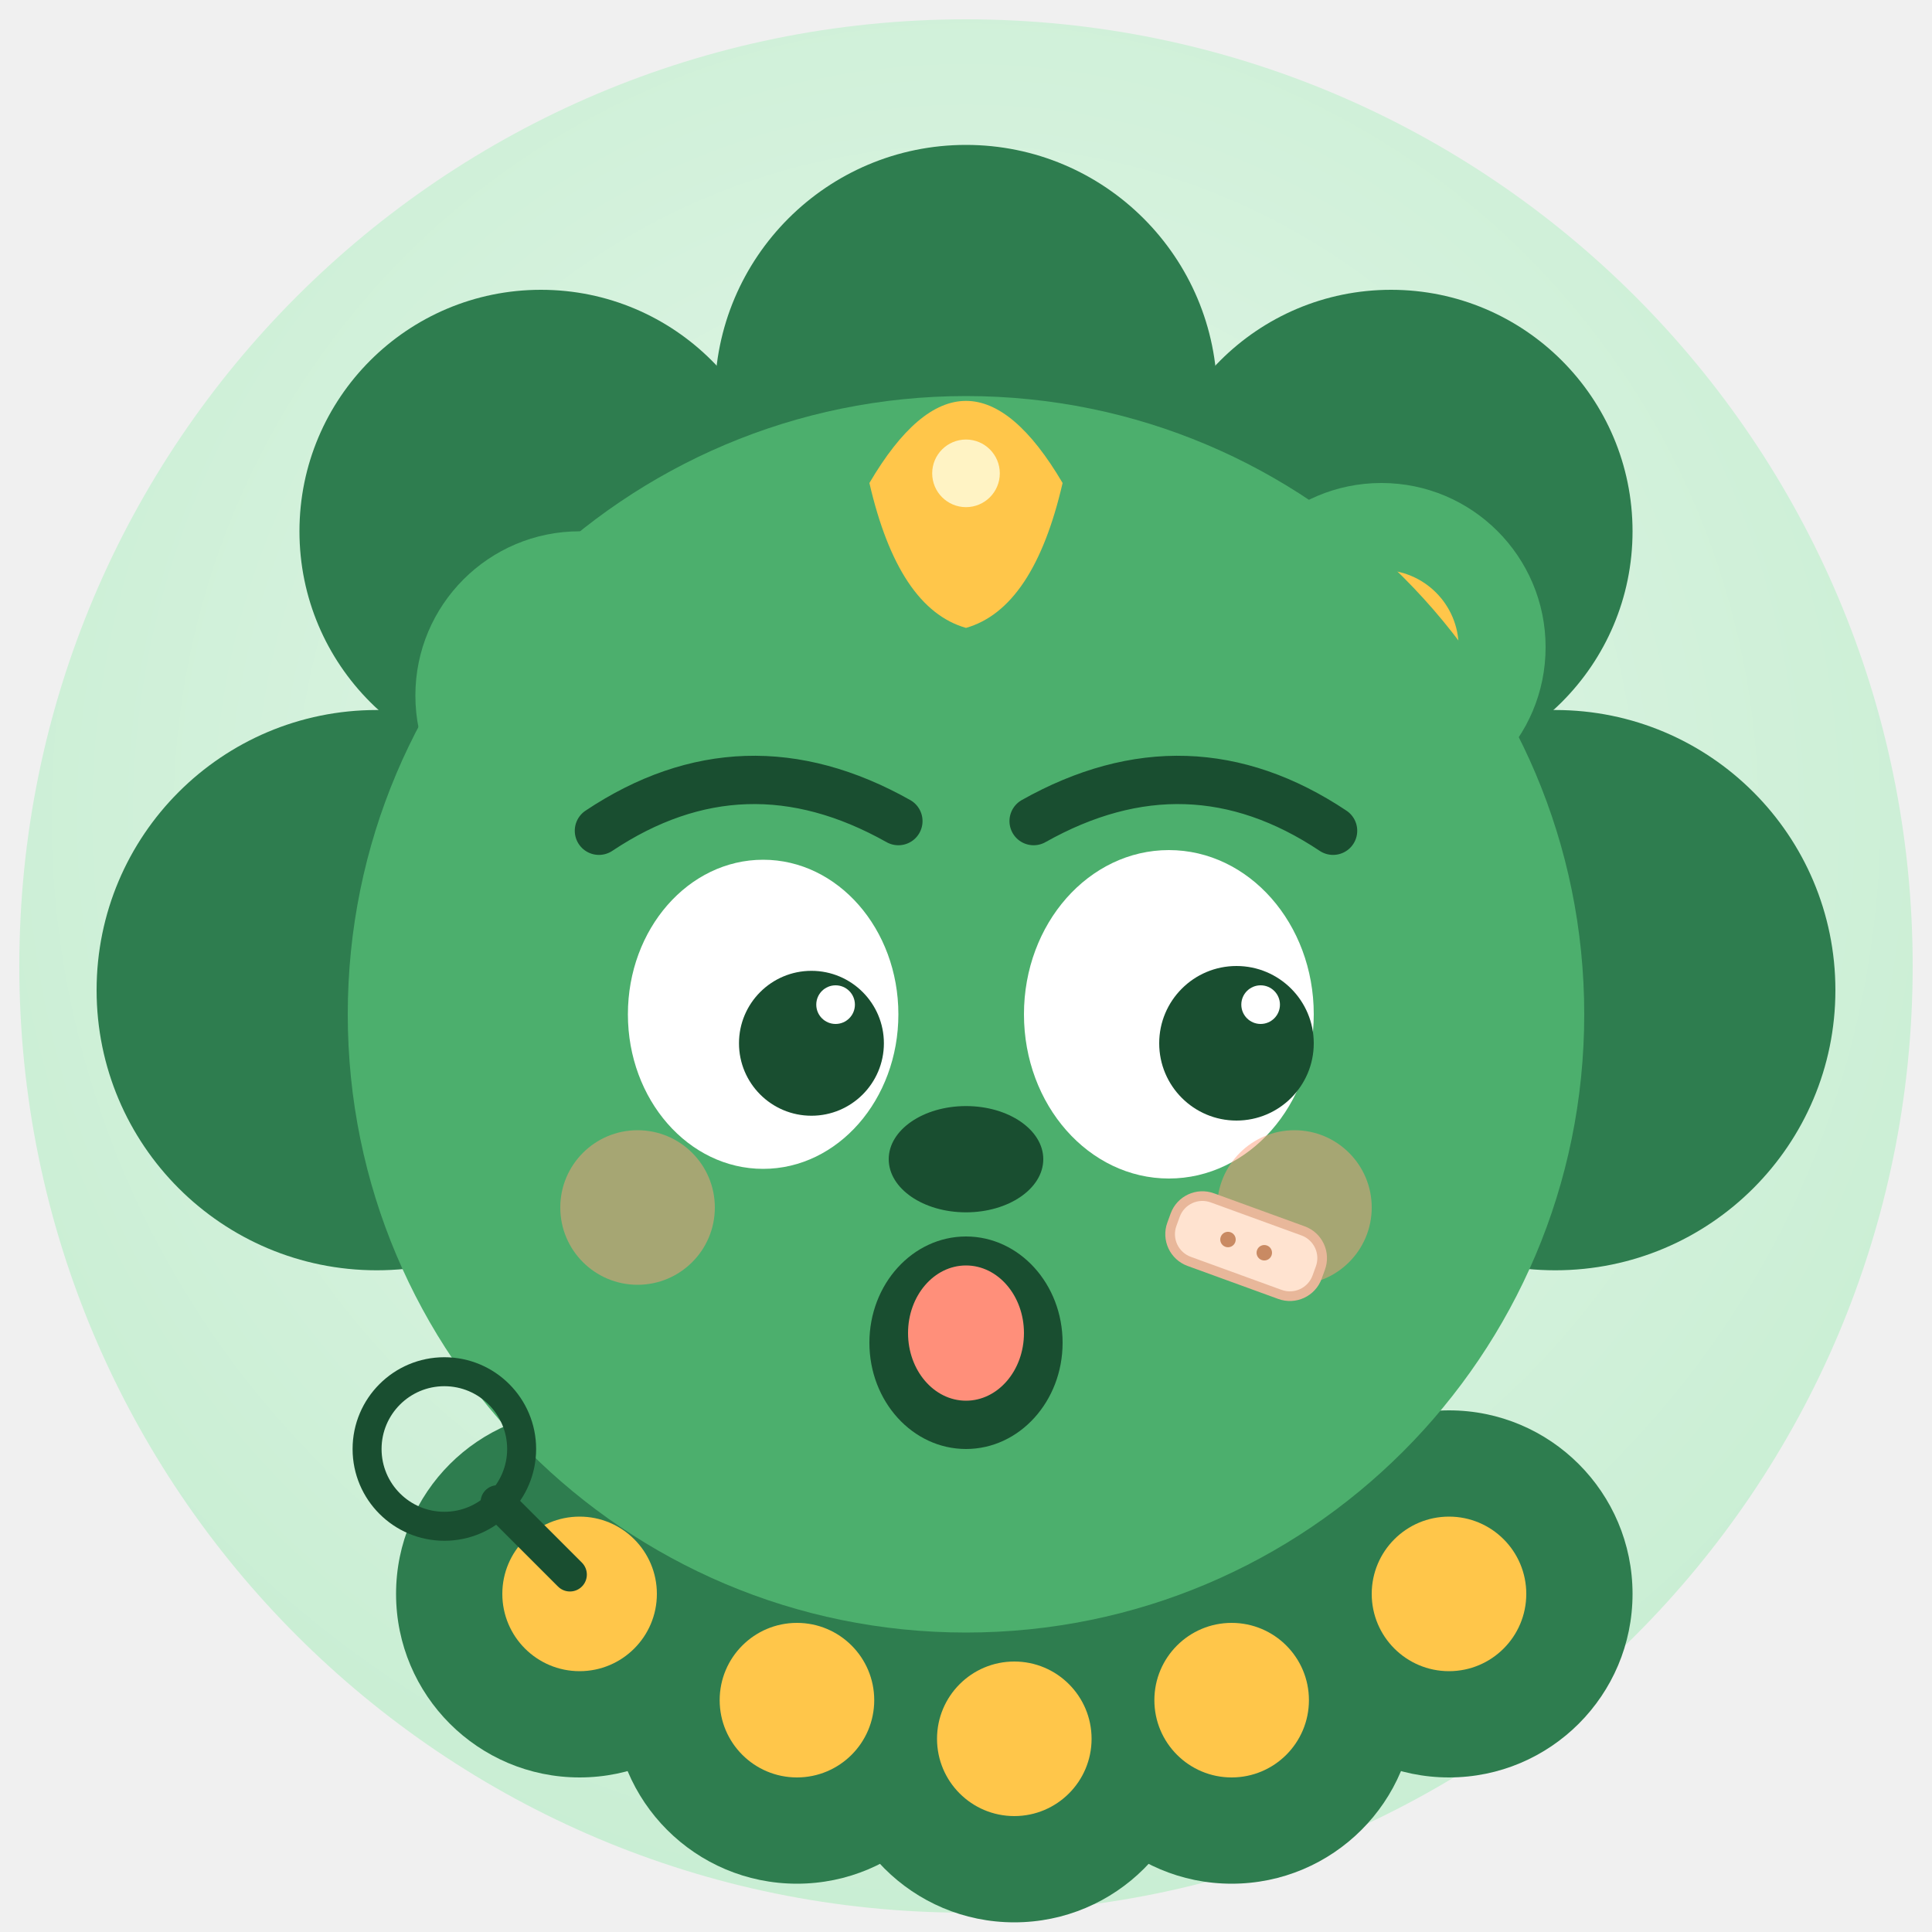
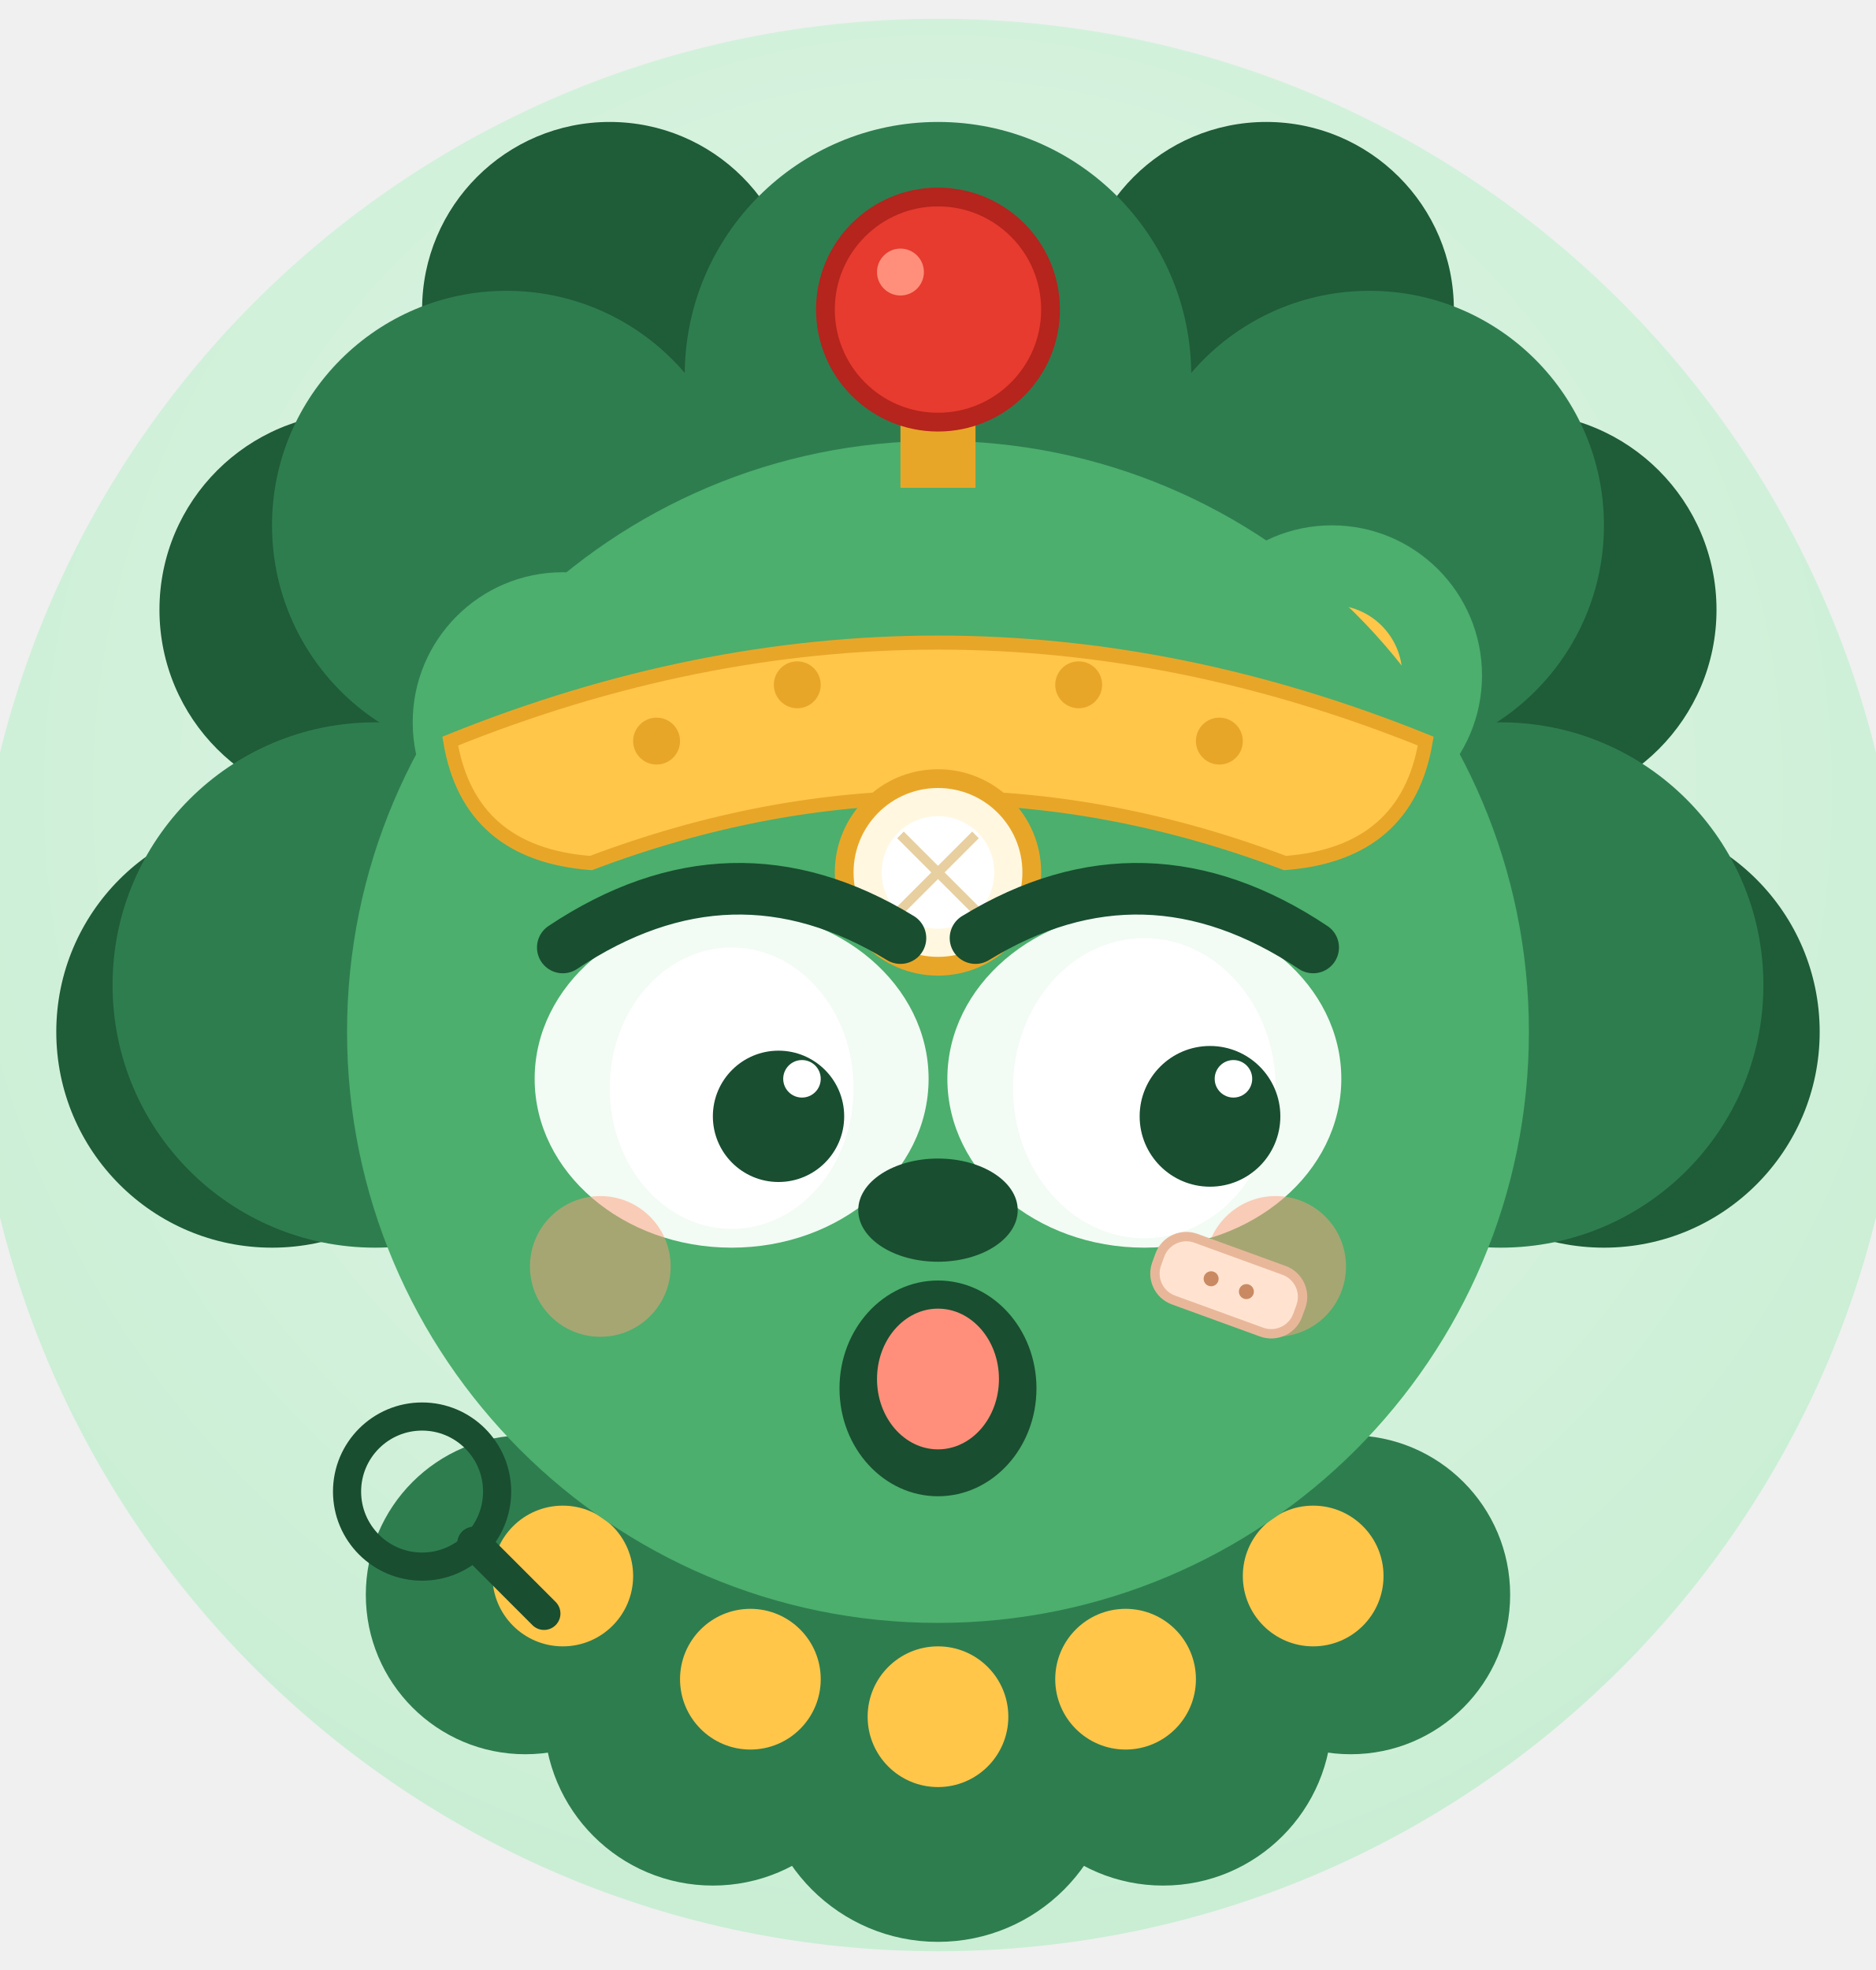
- <svg xmlns="http://www.w3.org/2000/svg" viewBox="0 0 400 400" role="img" aria-label="Xing Xing, the Growth Lion">
+ <svg xmlns="http://www.w3.org/2000/svg" viewBox="0 0 400 420" role="img" aria-label="Xing Xing, the Growth Lion">
  <defs>
-     <radialGradient id="xx-bg" cx="50%" cy="42%" r="65%">
+     <radialGradient id="xx-bg" cx="50%" cy="40%" r="68%">
      <stop offset="0%" stop-color="#E4F7E9" />
      <stop offset="100%" stop-color="#C6EDD1" />
    </radialGradient>
  </defs>
-   <circle cx="200" cy="200" r="196" fill="url(#xx-bg)" />
+   <circle cx="200" cy="210" r="206" fill="url(#xx-bg)" />
  <g fill="#2E7D4F">
-     <circle cx="120" cy="330" r="38" />
-     <circle cx="165" cy="352" r="38" />
-     <circle cx="210" cy="360" r="38" />
-     <circle cx="255" cy="352" r="38" />
-     <circle cx="300" cy="330" r="38" />
+     <circle cx="112" cy="340" r="34" />
+     <circle cx="152" cy="366" r="36" />
+     <circle cx="200" cy="376" r="38" />
+     <circle cx="248" cy="366" r="36" />
+     <circle cx="288" cy="340" r="34" />
  </g>
  <g fill="#FFC64A">
-     <circle cx="120" cy="330" r="16" />
-     <circle cx="165" cy="352" r="16" />
-     <circle cx="210" cy="360" r="16" />
-     <circle cx="255" cy="352" r="16" />
-     <circle cx="300" cy="330" r="16" />
+     <circle cx="120" cy="336" r="15" />
+     <circle cx="160" cy="358" r="15" />
+     <circle cx="200" cy="366" r="15" />
+     <circle cx="240" cy="358" r="15" />
+     <circle cx="280" cy="336" r="15" />
+   </g>
+   <g fill="#1F5C38">
+     <circle cx="58" cy="220" r="46" />
+     <circle cx="342" cy="220" r="46" />
+     <circle cx="76" cy="130" r="42" />
+     <circle cx="324" cy="130" r="42" />
+     <circle cx="130" cy="66" r="40" />
+     <circle cx="270" cy="66" r="40" />
  </g>
  <g fill="#2E7D4F">
-     <circle cx="78" cy="205" r="58" />
-     <circle cx="322" cy="205" r="58" />
-     <circle cx="112" cy="110" r="50" />
-     <circle cx="288" cy="110" r="50" />
-     <circle cx="200" cy="82" r="52" />
+     <circle cx="80" cy="210" r="56" />
+     <circle cx="320" cy="210" r="56" />
+     <circle cx="108" cy="112" r="50" />
+     <circle cx="292" cy="112" r="50" />
+     <circle cx="200" cy="80" r="54" />
  </g>
-   <circle cx="120" cy="144" r="34" fill="#4CAF6D" />
-   <circle cx="286" cy="134" r="34" fill="#4CAF6D" />
-   <circle cx="120" cy="144" r="16" fill="#FFC64A" />
-   <circle cx="286" cy="134" r="16" fill="#FFC64A" />
-   <circle cx="200" cy="210" r="128" fill="#4CAF6D" />
-   <path d="M180 100 q20 -34 40 0 q-6 26 -20 30 q-14 -4 -20 -30 z" fill="#FFC64A" />
-   <circle cx="200" cy="98" r="7" fill="#FFF3C4" />
-   <path d="M124 172 q30 -20 62 -2" stroke="#194E30" stroke-width="10" fill="none" stroke-linecap="round" />
-   <path d="M276 172 q-30 -20 -62 -2" stroke="#194E30" stroke-width="10" fill="none" stroke-linecap="round" />
-   <ellipse cx="158" cy="210" rx="28" ry="32" fill="#FFFFFF" />
-   <ellipse cx="242" cy="210" rx="30" ry="34" fill="#FFFFFF" />
-   <circle cx="168" cy="216" r="15" fill="#194E30" />
-   <circle cx="256" cy="216" r="16" fill="#194E30" />
-   <circle cx="173" cy="208" r="4" fill="#FFFFFF" />
-   <circle cx="261" cy="208" r="4" fill="#FFFFFF" />
-   <circle cx="132" cy="250" r="16" fill="#FF9E7A" opacity="0.5" />
-   <circle cx="268" cy="250" r="16" fill="#FF9E7A" opacity="0.5" />
-   <ellipse cx="200" cy="240" rx="16" ry="11" fill="#194E30" />
-   <ellipse cx="200" cy="278" rx="20" ry="22" fill="#194E30" />
-   <ellipse cx="200" cy="276" rx="12" ry="14" fill="#FF8F7A" />
-   <g transform="translate(258 258) rotate(20)">
+   <circle cx="120" cy="154" r="32" fill="#4CAF6D" />
+   <circle cx="284" cy="144" r="32" fill="#4CAF6D" />
+   <circle cx="120" cy="154" r="15" fill="#FFC64A" />
+   <circle cx="284" cy="144" r="15" fill="#FFC64A" />
+   <circle cx="200" cy="220" r="126" fill="#4CAF6D" />
+   <path d="M96 158 Q200 116 304 158 Q300 182 274 184 Q200 156 126 184 Q100 182 96 158 Z" fill="#FFC64A" stroke="#E8A628" stroke-width="3" />
+   <circle cx="140" cy="158" r="5" fill="#E8A628" />
+   <circle cx="170" cy="146" r="5" fill="#E8A628" />
+   <circle cx="230" cy="146" r="5" fill="#E8A628" />
+   <circle cx="260" cy="158" r="5" fill="#E8A628" />
+   <rect x="192" y="70" width="16" height="34" fill="#E8A628" />
+   <circle cx="200" cy="66" r="24" fill="#E63B2E" />
+   <circle cx="200" cy="66" r="24" fill="none" stroke="#B5241D" stroke-width="4" />
+   <circle cx="192" cy="58" r="5" fill="#FF8F7A" />
+   <circle cx="200" cy="186" r="20" fill="#FFF7E0" stroke="#E8A628" stroke-width="4" />
+   <circle cx="200" cy="186" r="12" fill="#FFFFFF" />
+   <path d="M192 178 L208 194 M208 178 L192 194" stroke="#E8CFA0" stroke-width="2" />
+   <ellipse cx="156" cy="230" rx="42" ry="36" fill="#F2FBF4" />
+   <ellipse cx="244" cy="230" rx="42" ry="36" fill="#F2FBF4" />
+   <path d="M120 202 q36 -24 72 -2" stroke="#194E30" stroke-width="11" fill="none" stroke-linecap="round" />
+   <path d="M280 202 q-36 -24 -72 -2" stroke="#194E30" stroke-width="11" fill="none" stroke-linecap="round" />
+   <ellipse cx="156" cy="232" rx="26" ry="30" fill="#FFFFFF" />
+   <ellipse cx="244" cy="232" rx="28" ry="32" fill="#FFFFFF" />
+   <circle cx="166" cy="238" r="14" fill="#194E30" />
+   <circle cx="258" cy="238" r="15" fill="#194E30" />
+   <circle cx="171" cy="230" r="4" fill="#FFFFFF" />
+   <circle cx="263" cy="230" r="4" fill="#FFFFFF" />
+   <circle cx="128" cy="270" r="15" fill="#FF9E7A" opacity="0.5" />
+   <circle cx="272" cy="270" r="15" fill="#FF9E7A" opacity="0.5" />
+   <ellipse cx="200" cy="258" rx="17" ry="11" fill="#194E30" />
+   <ellipse cx="200" cy="296" rx="21" ry="23" fill="#194E30" />
+   <ellipse cx="200" cy="294" rx="13" ry="15" fill="#FF8F7A" />
+   <g transform="translate(262 274) rotate(20)">
    <rect x="-16" y="-7" width="32" height="14" rx="6" fill="#FFE3D0" stroke="#E8B79A" stroke-width="2" />
    <circle cx="-4" cy="0" r="1.6" fill="#C98A63" />
    <circle cx="4" cy="0" r="1.6" fill="#C98A63" />
  </g>
-   <circle cx="92" cy="300" r="16" fill="none" stroke="#194E30" stroke-width="6" />
-   <line x1="103" y1="311" x2="118" y2="326" stroke="#194E30" stroke-width="7" stroke-linecap="round" />
+   <circle cx="90" cy="318" r="16" fill="none" stroke="#194E30" stroke-width="6" />
+   <line x1="101" y1="329" x2="116" y2="344" stroke="#194E30" stroke-width="7" stroke-linecap="round" />
</svg>
